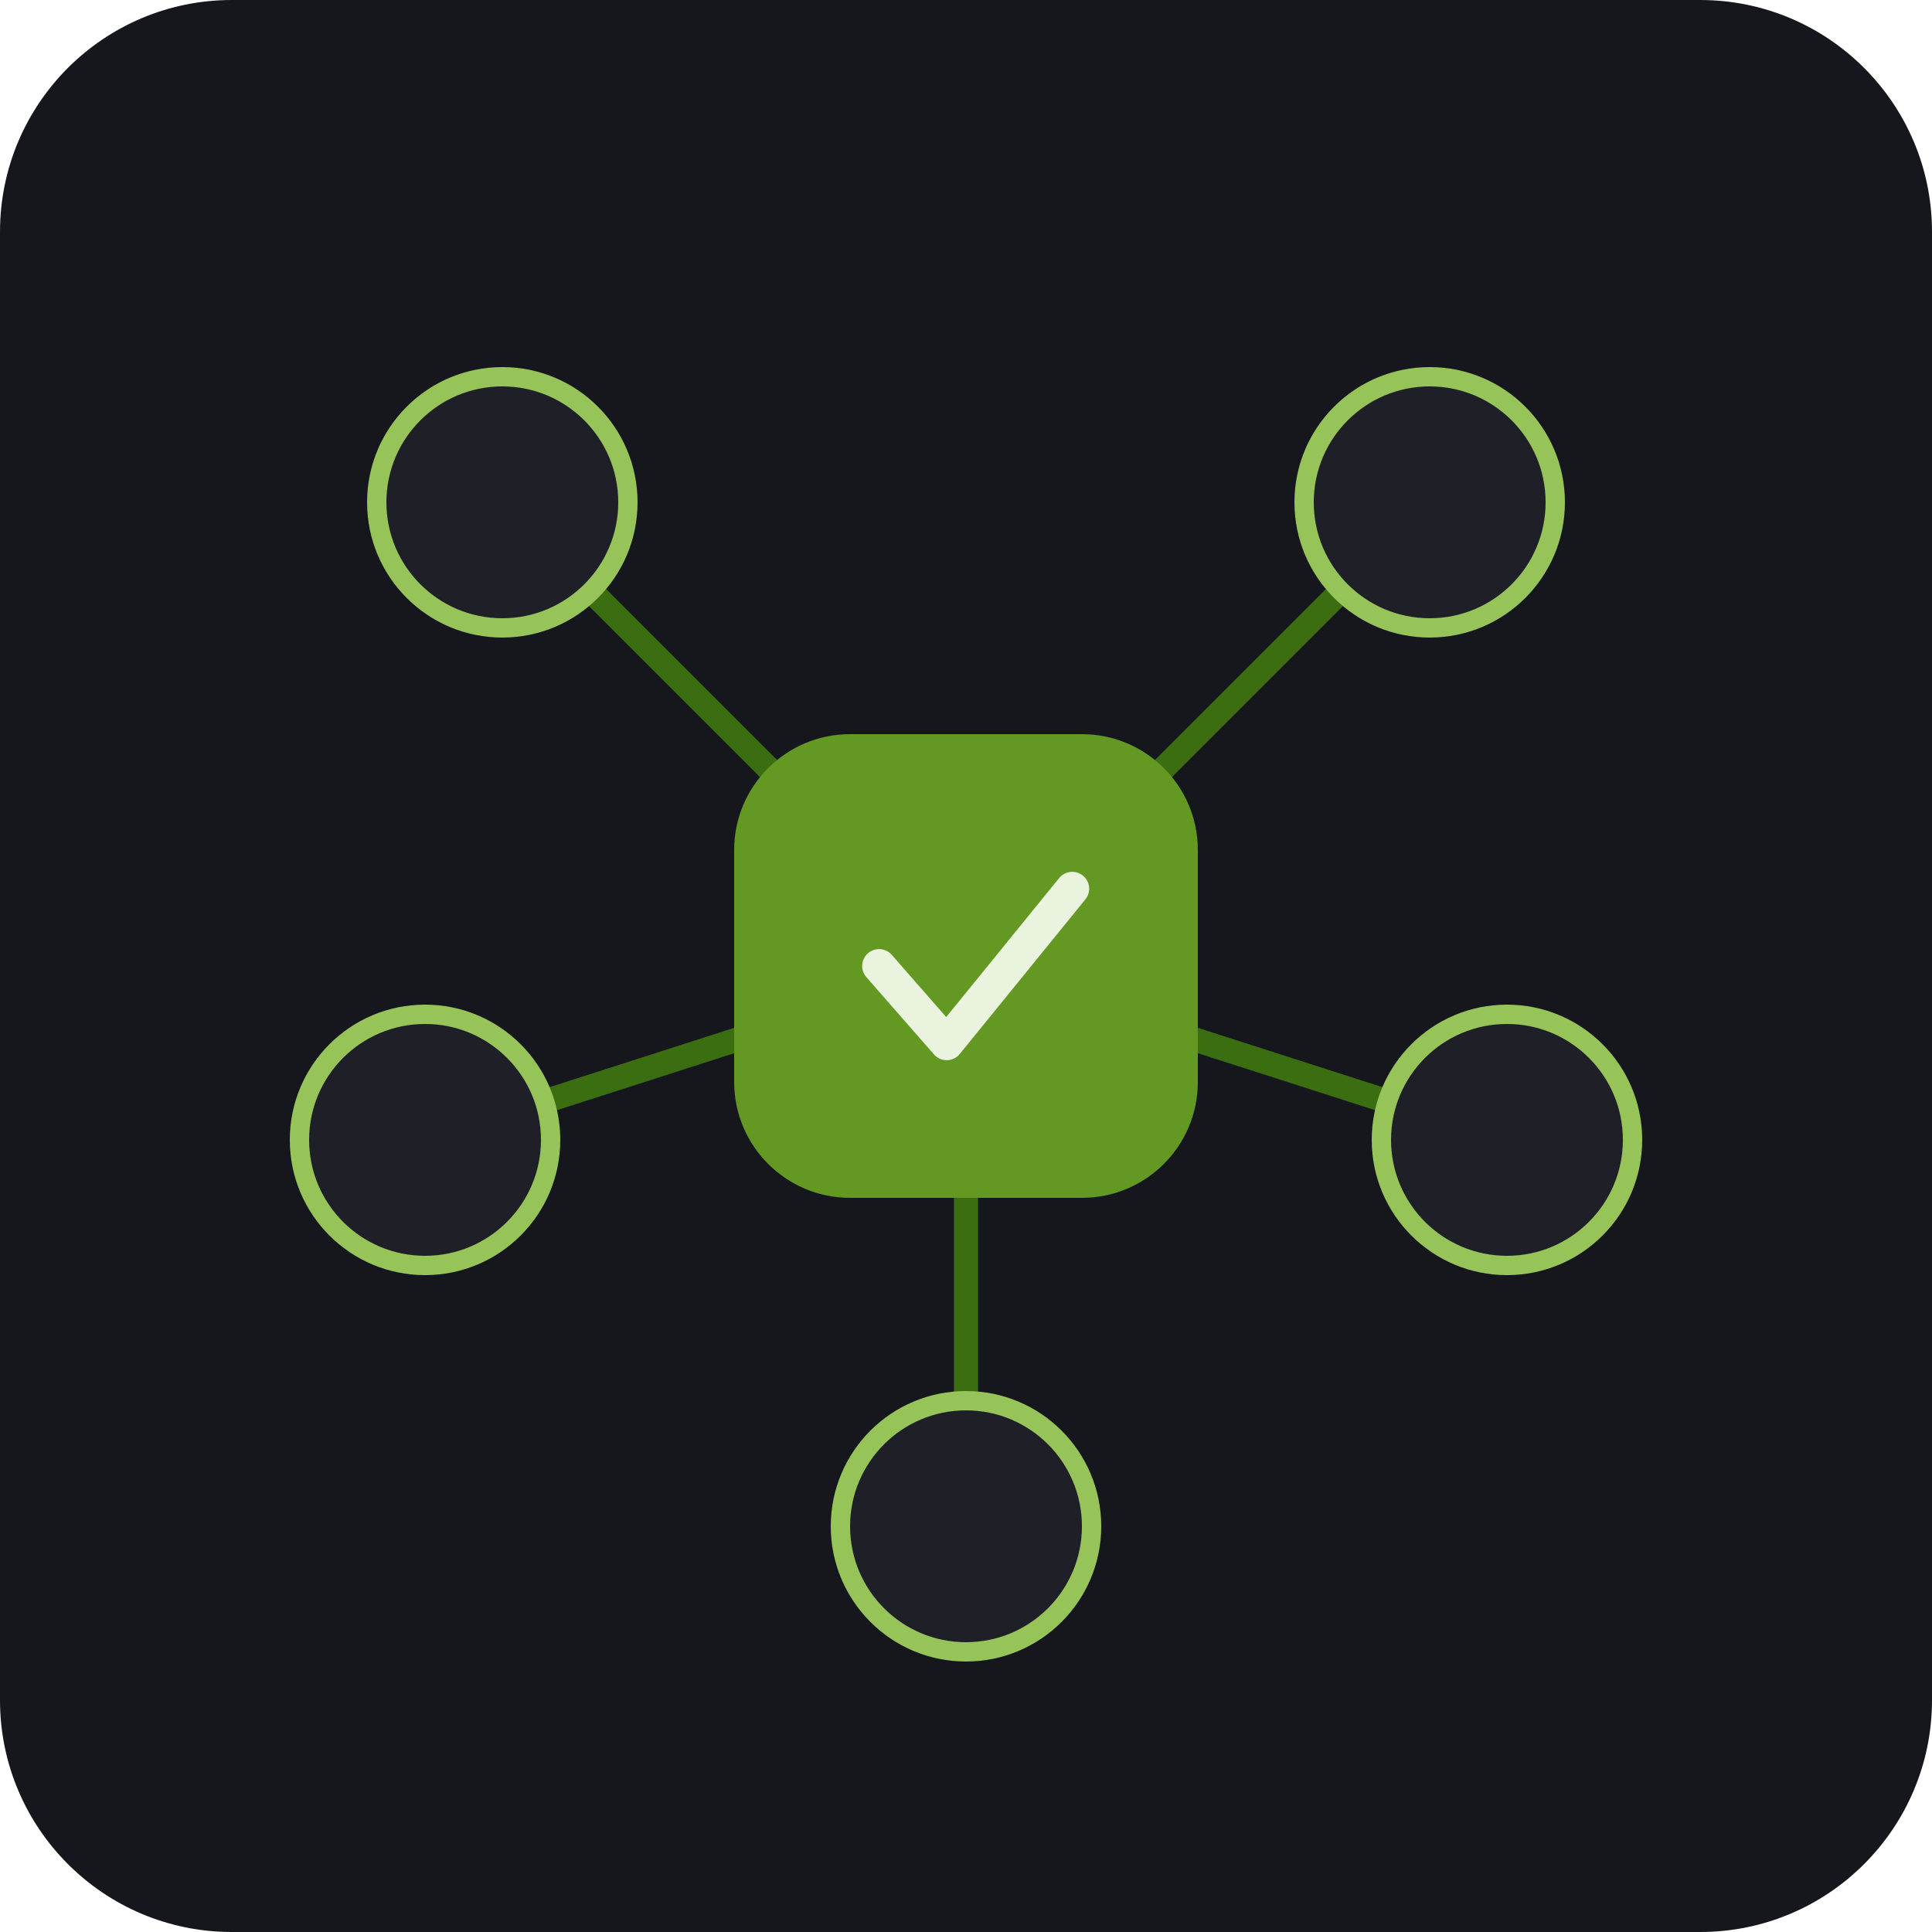
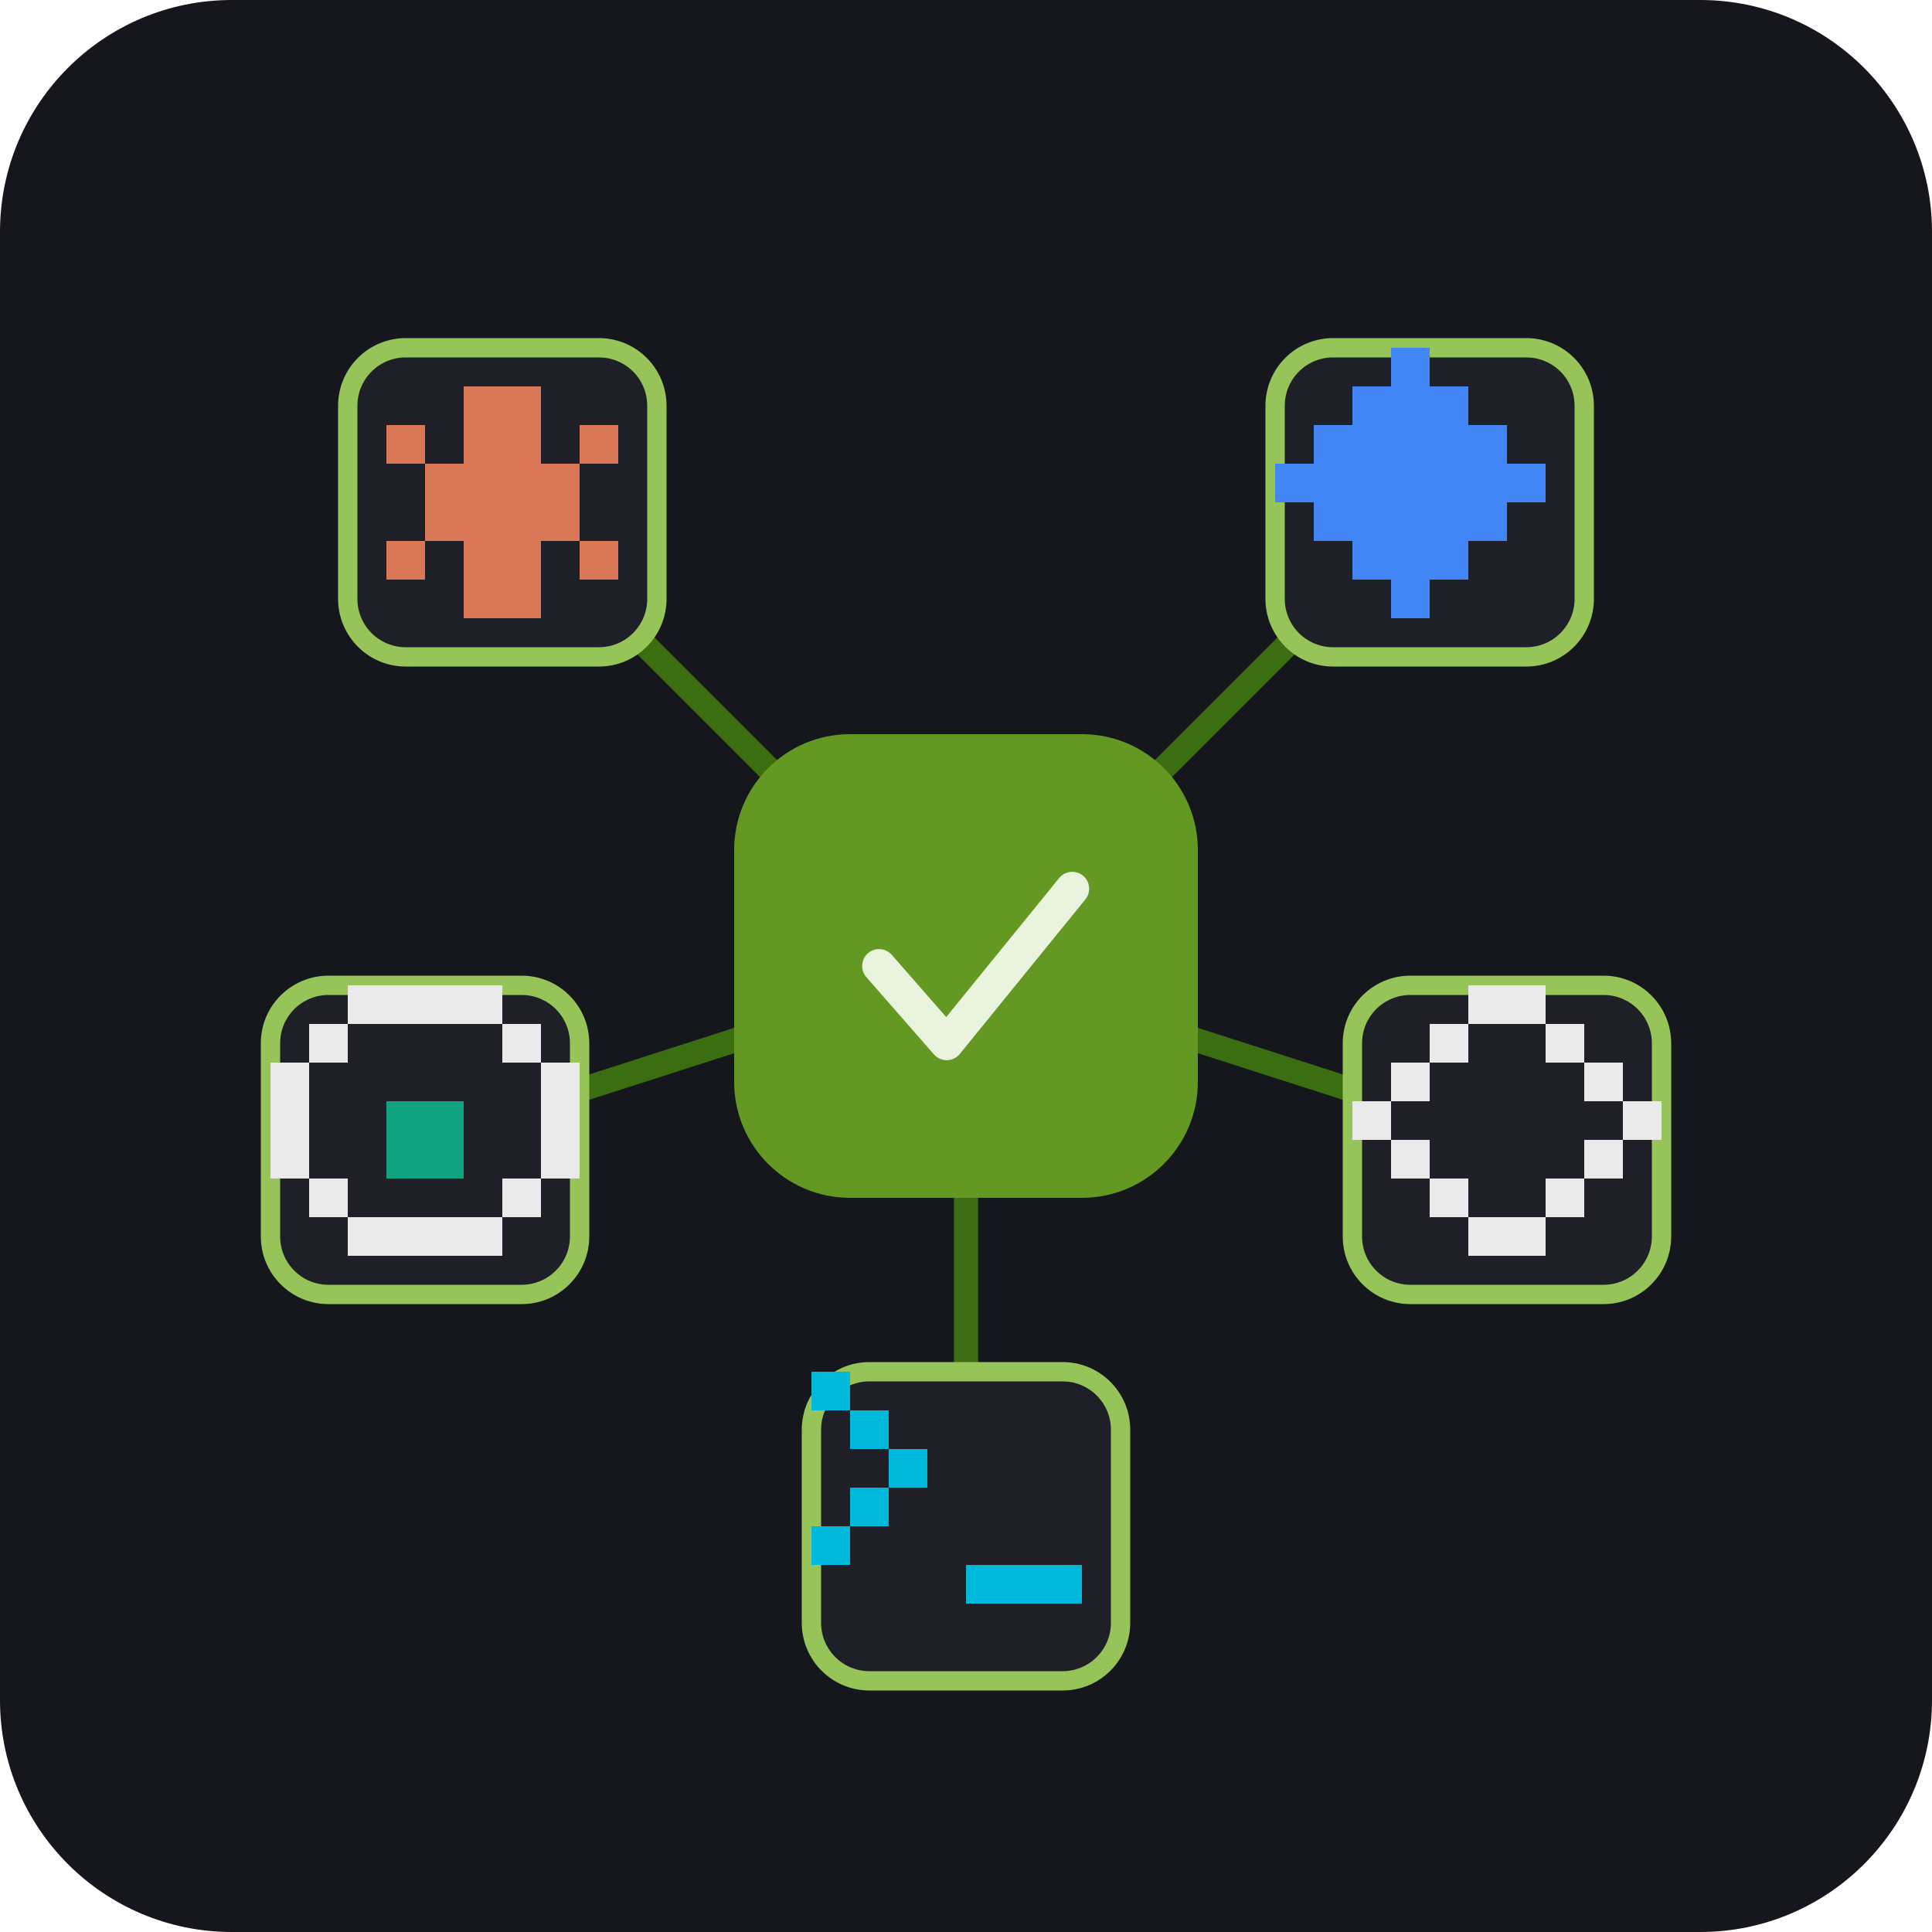
<svg xmlns="http://www.w3.org/2000/svg" width="200" height="200" viewBox="0 0 200 200" fill="none" role="img" aria-label="multi-agent-skill-sharing icon">
  <rect x="0" y="0" width="200" height="200" rx="24" fill="#16171D" />
  <g stroke="#3B6D11" stroke-width="2.5" fill="none" stroke-linecap="round">
    <path d="M100 100 L52 52" />
    <path d="M100 100 L148 52" />
    <path d="M100 100 L44 118" />
    <path d="M100 100 L156 118" />
    <path d="M100 100 L100 158" />
  </g>
-   <circle cx="52" cy="52" r="13" fill="#1E1F27" stroke="#97C459" stroke-width="2" />
-   <circle cx="148" cy="52" r="13" fill="#1E1F27" stroke="#97C459" stroke-width="2" />
-   <circle cx="44" cy="118" r="13" fill="#1E1F27" stroke="#97C459" stroke-width="2" />
-   <circle cx="156" cy="118" r="13" fill="#1E1F27" stroke="#97C459" stroke-width="2" />
-   <circle cx="100" cy="158" r="13" fill="#1E1F27" stroke="#97C459" stroke-width="2" />
+   <rect x="36" y="36" width="32" height="32" rx="6" fill="#1E1F27" stroke="#97C459" stroke-width="2" />
+   <g fill="#D97757">
+     <rect x="48" y="40" width="4" height="4" />
+     <rect x="52" y="40" width="4" height="4" />
+     <rect x="40" y="44" width="4" height="4" />
+     <rect x="48" y="44" width="4" height="4" />
+     <rect x="52" y="44" width="4" height="4" />
+     <rect x="60" y="44" width="4" height="4" />
+     <rect x="44" y="48" width="4" height="4" />
+     <rect x="48" y="48" width="4" height="4" />
+     <rect x="52" y="48" width="4" height="4" />
+     <rect x="56" y="48" width="4" height="4" />
+     <rect x="44" y="52" width="4" height="4" />
+     <rect x="48" y="52" width="4" height="4" />
+     <rect x="52" y="52" width="4" height="4" />
+     <rect x="56" y="52" width="4" height="4" />
+     <rect x="40" y="56" width="4" height="4" />
+     <rect x="48" y="56" width="4" height="4" />
+     <rect x="52" y="56" width="4" height="4" />
+     <rect x="60" y="56" width="4" height="4" />
+     <rect x="48" y="60" width="4" height="4" />
+     <rect x="52" y="60" width="4" height="4" />
+   </g>
+   <rect x="132" y="36" width="32" height="32" rx="6" fill="#1E1F27" stroke="#97C459" stroke-width="2" />
+   <g fill="#4285F4">
+     <rect x="144" y="36" width="4" height="4" />
+     <rect x="140" y="40" width="4" height="4" />
+     <rect x="144" y="40" width="4" height="4" />
+     <rect x="148" y="40" width="4" height="4" />
+     <rect x="136" y="44" width="4" height="4" />
+     <rect x="140" y="44" width="4" height="4" />
+     <rect x="144" y="44" width="4" height="4" />
+     <rect x="148" y="44" width="4" height="4" />
+     <rect x="152" y="44" width="4" height="4" />
+     <rect x="132" y="48" width="4" height="4" />
+     <rect x="136" y="48" width="4" height="4" />
+     <rect x="140" y="48" width="4" height="4" />
+     <rect x="144" y="48" width="4" height="4" />
+     <rect x="148" y="48" width="4" height="4" />
+     <rect x="152" y="48" width="4" height="4" />
+     <rect x="156" y="48" width="4" height="4" />
+     <rect x="136" y="52" width="4" height="4" />
+     <rect x="140" y="52" width="4" height="4" />
+     <rect x="144" y="52" width="4" height="4" />
+     <rect x="148" y="52" width="4" height="4" />
+     <rect x="152" y="52" width="4" height="4" />
+     <rect x="140" y="56" width="4" height="4" />
+     <rect x="144" y="56" width="4" height="4" />
+     <rect x="148" y="56" width="4" height="4" />
+     <rect x="144" y="60" width="4" height="4" />
+   </g>
+   <rect x="28" y="102" width="32" height="32" rx="6" fill="#1E1F27" stroke="#97C459" stroke-width="2" />
+   <g fill="#EAEAEA">
+     <rect x="36" y="102" width="4" height="4" />
+     <rect x="40" y="102" width="4" height="4" />
+     <rect x="44" y="102" width="4" height="4" />
+     <rect x="48" y="102" width="4" height="4" />
+     <rect x="32" y="106" width="4" height="4" />
+     <rect x="52" y="106" width="4" height="4" />
+     <rect x="28" y="110" width="4" height="4" />
+     <rect x="56" y="110" width="4" height="4" />
+     <rect x="28" y="114" width="4" height="4" />
+     <rect x="56" y="114" width="4" height="4" />
+     <rect x="28" y="118" width="4" height="4" />
+     <rect x="56" y="118" width="4" height="4" />
+     <rect x="32" y="122" width="4" height="4" />
+     <rect x="52" y="122" width="4" height="4" />
+     <rect x="36" y="126" width="4" height="4" />
+     <rect x="40" y="126" width="4" height="4" />
+     <rect x="44" y="126" width="4" height="4" />
+     <rect x="48" y="126" width="4" height="4" />
+   </g>
+   <g fill="#10A37F">
+     <rect x="40" y="114" width="4" height="4" />
+     <rect x="44" y="114" width="4" height="4" />
+     <rect x="40" y="118" width="4" height="4" />
+     <rect x="44" y="118" width="4" height="4" />
+   </g>
+   <rect x="140" y="102" width="32" height="32" rx="6" fill="#1E1F27" stroke="#97C459" stroke-width="2" />
+   <g fill="#EAEAEA">
+     <rect x="152" y="102" width="4" height="4" />
+     <rect x="156" y="102" width="4" height="4" />
+     <rect x="148" y="106" width="4" height="4" />
+     <rect x="160" y="106" width="4" height="4" />
+     <rect x="144" y="110" width="4" height="4" />
+     <rect x="164" y="110" width="4" height="4" />
+     <rect x="140" y="114" width="4" height="4" />
+     <rect x="168" y="114" width="4" height="4" />
+     <rect x="144" y="118" width="4" height="4" />
+     <rect x="164" y="118" width="4" height="4" />
+     <rect x="148" y="122" width="4" height="4" />
+     <rect x="160" y="122" width="4" height="4" />
+     <rect x="152" y="126" width="4" height="4" />
+     <rect x="156" y="126" width="4" height="4" />
+   </g>
+   <rect x="84" y="142" width="32" height="32" rx="6" fill="#1E1F27" stroke="#97C459" stroke-width="2" />
+   <g fill="#00B8D9">
+     <rect x="84" y="142" width="4" height="4" />
+     <rect x="88" y="146" width="4" height="4" />
+     <rect x="92" y="150" width="4" height="4" />
+     <rect x="88" y="154" width="4" height="4" />
+     <rect x="84" y="158" width="4" height="4" />
+     <rect x="100" y="162" width="4" height="4" />
+     <rect x="104" y="162" width="4" height="4" />
+     <rect x="108" y="162" width="4" height="4" />
+   </g>
  <rect x="76" y="76" width="48" height="48" rx="12" fill="#639922" />
  <path d="M91 100 L98 108 L111 92" fill="none" stroke="#EAF3DE" stroke-width="3.5" stroke-linecap="round" stroke-linejoin="round" />
</svg>
